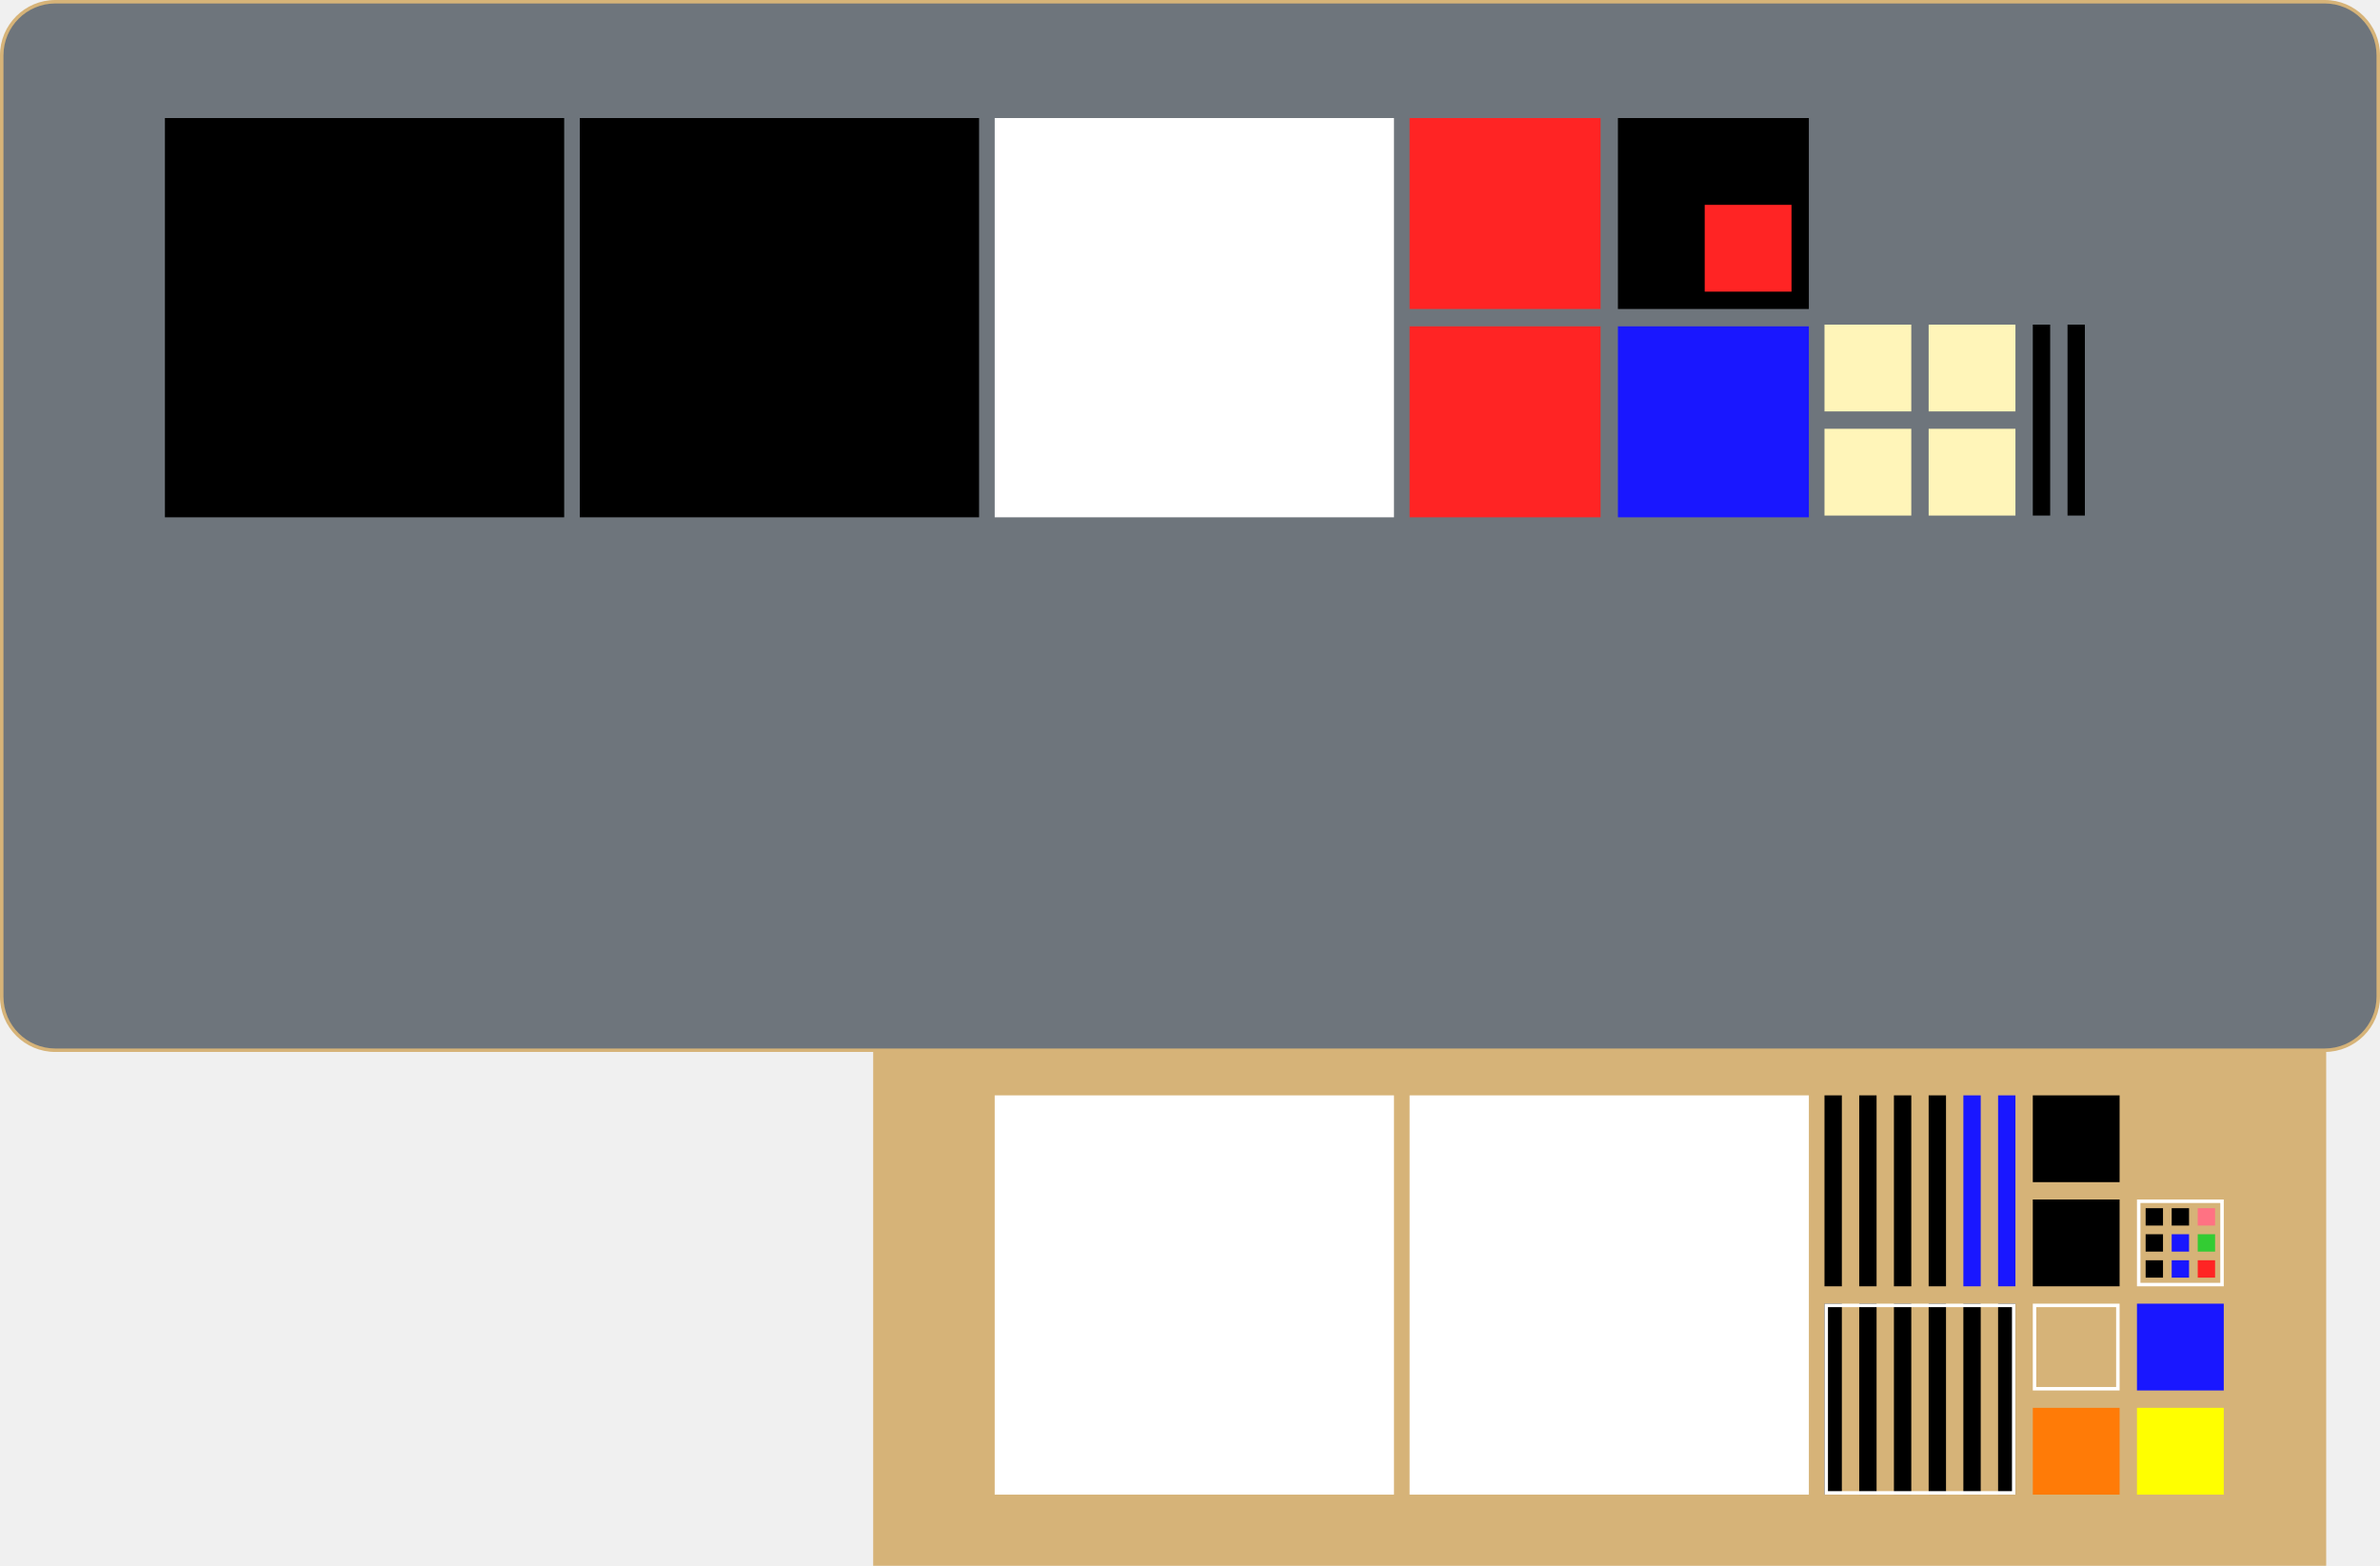
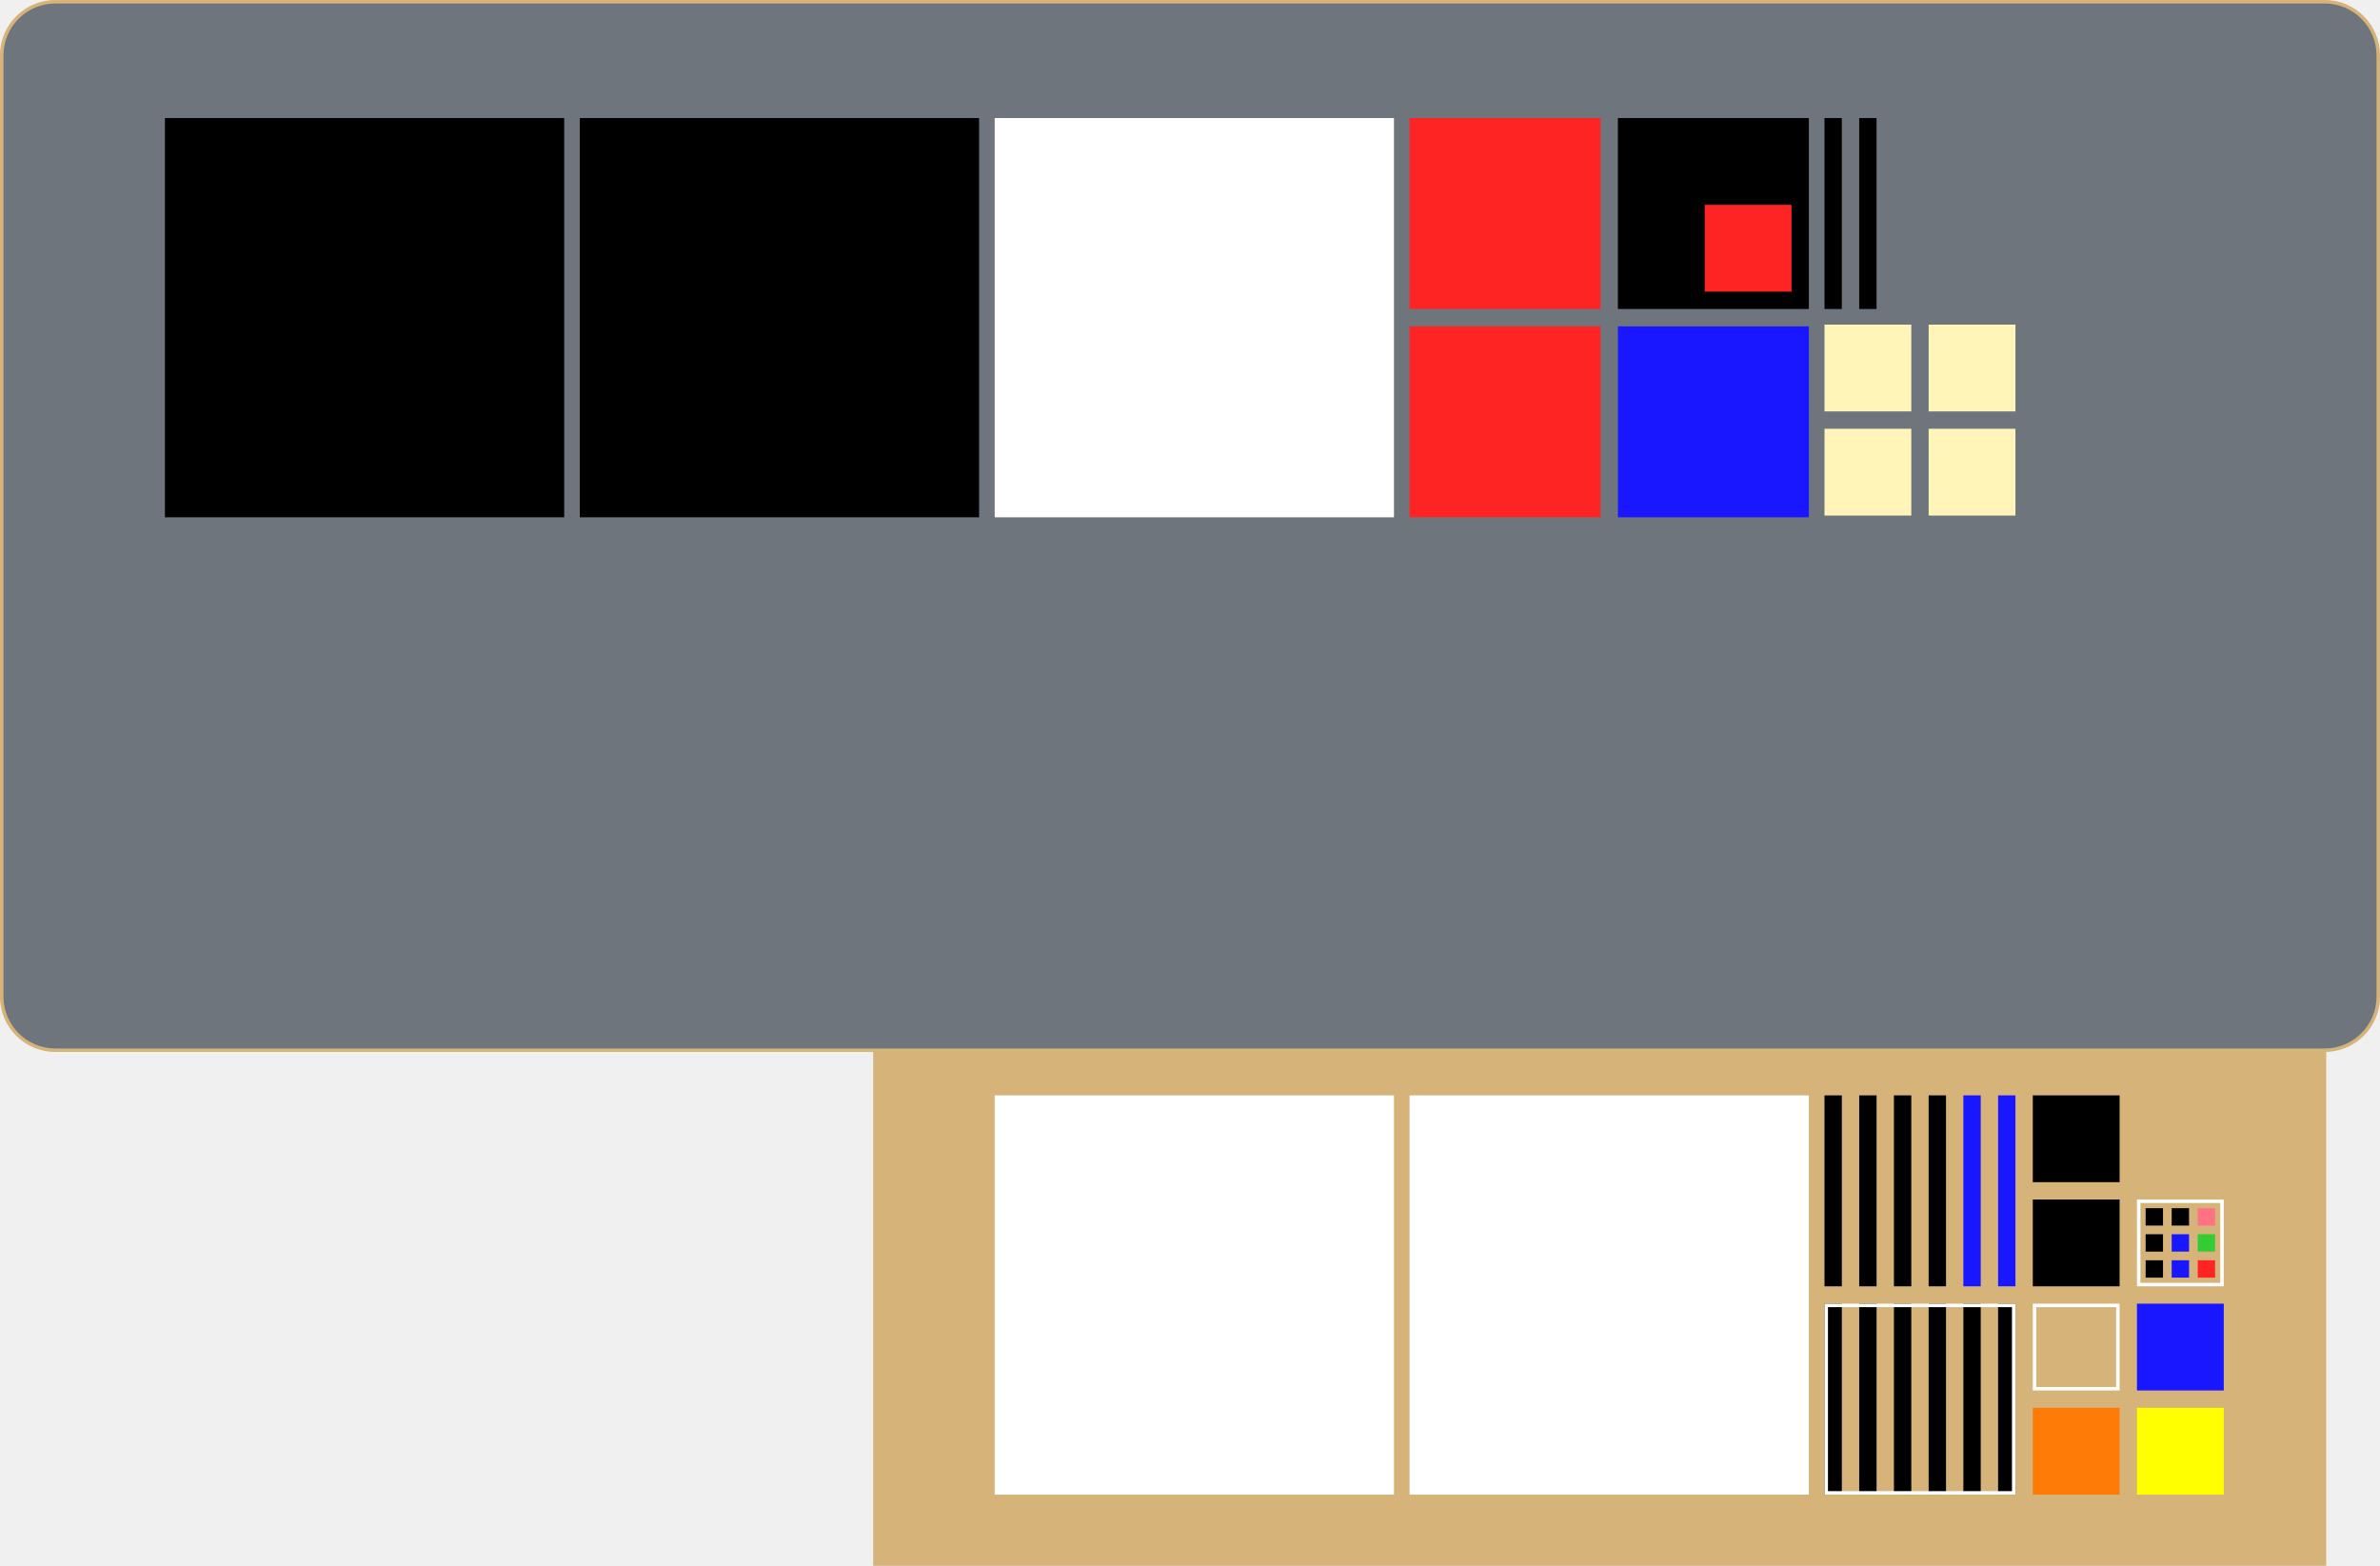
<svg xmlns="http://www.w3.org/2000/svg" viewBox="0 0 1371 902">
  <defs>
    <style>.cls-1{fill:#d6b378;}.cls-2{fill:#6e757c;}.cls-3{fill:#ff2424;}.cls-4{fill:#fff;}.cls-5{fill:#1917ff;}.cls-6{fill:#fff5b9;}.cls-7{fill:#ff7283;}.cls-8{fill:#3c3;}.cls-9{fill:#ff0;}.cls-10{fill:#ff7b07;}</style>
  </defs>
  <g id="Desk">
    <rect class="cls-1" x="503" y="592" width="837" height="310" />
    <rect class="cls-2" x="1" y="1" width="1369" height="604" rx="30.87" />
    <path class="cls-1" d="M1339.13,2A29.9,29.9,0,0,1,1369,31.87V574.13A29.9,29.9,0,0,1,1339.13,604H31.87A29.9,29.9,0,0,1,2,574.13V31.87A29.9,29.9,0,0,1,31.87,2H1339.13m0-2H31.87A31.87,31.87,0,0,0,0,31.87V574.13A31.87,31.87,0,0,0,31.87,606H1339.13A31.87,31.87,0,0,0,1371,574.13V31.87A31.87,31.87,0,0,0,1339.13,0Z" />
  </g>
  <g id="Ben">
    <rect x="95" y="68" width="230" height="230" />
    <rect x="334" y="68" width="230" height="230" />
    <rect class="cls-3" x="812" y="68" width="110" height="110" />
    <rect class="cls-3" x="812" y="188" width="110" height="110" />
    <rect x="932" y="68" width="110" height="110" />
    <rect class="cls-3" x="982" y="118" width="50" height="50" />
    <rect class="cls-4" x="573" y="68" width="230" height="230" />
    <rect class="cls-5" x="932" y="188" width="110" height="110" />
    <rect class="cls-6" x="1111" y="247" width="50" height="50" />
    <rect class="cls-6" x="1051" y="247" width="50" height="50" />
    <rect class="cls-6" x="1111" y="187" width="50" height="50" />
    <rect class="cls-6" x="1051" y="187" width="50" height="50" />
-     <rect x="1191" y="187" width="10" height="110" />
+     <rect x="1071" y="68" width="10" height="110" />
    <rect class="cls-4" x="812" y="631" width="230" height="230" />
    <rect class="cls-4" x="573" y="631" width="230" height="230" />
    <rect x="1151" y="751" width="10" height="110" />
    <rect x="1131" y="751" width="10" height="110" />
    <path class="cls-4" d="M1279,693v46h-46V693h46m2-2h-50v50h50V691Z" />
    <rect x="1236" y="711" width="10" height="10" />
    <rect class="cls-7" x="1266" y="696" width="10" height="10" />
    <rect class="cls-5" x="1251" y="726" width="10" height="10" />
    <rect class="cls-5" x="1251" y="711" width="10" height="10" />
    <rect class="cls-8" x="1266" y="711" width="10" height="10" />
    <rect class="cls-3" x="1266" y="726" width="10" height="10" />
    <rect x="1236" y="726" width="10" height="10" />
    <rect x="1236" y="696" width="10" height="10" />
    <rect x="1251" y="696" width="10" height="10" />
    <rect class="cls-9" x="1231" y="811" width="50" height="50" />
    <rect class="cls-5" x="1231" y="751" width="50" height="50" />
    <path class="cls-4" d="M1219,753v46h-46V753h46m2-2h-50v50h50V751Z" />
    <rect class="cls-10" x="1171" y="811" width="50" height="50" />
    <rect x="1171" y="691" width="50" height="50" />
    <rect x="1171" y="631" width="50" height="50" />
    <rect x="1111" y="751" width="10" height="110" />
    <rect x="1091" y="751" width="10" height="110" />
    <rect x="1071" y="751" width="10" height="110" />
    <rect x="1051" y="751" width="10" height="110" />
    <path class="cls-4" d="M1159,753V859H1053V753h106m2-2H1051V861h110V751Z" />
-     <rect x="1171" y="187" width="10" height="110" />
+     <rect x="1051" y="68" width="10" height="110" />
    <rect x="1111" y="631" width="10" height="110" />
    <rect x="1091" y="631" width="10" height="110" />
    <rect x="1071" y="631" width="10" height="110" />
    <rect x="1051" y="631" width="10" height="110" />
    <rect class="cls-5" x="1151" y="631" width="10" height="110" />
    <rect class="cls-5" x="1131" y="631" width="10" height="110" />
  </g>
</svg>
